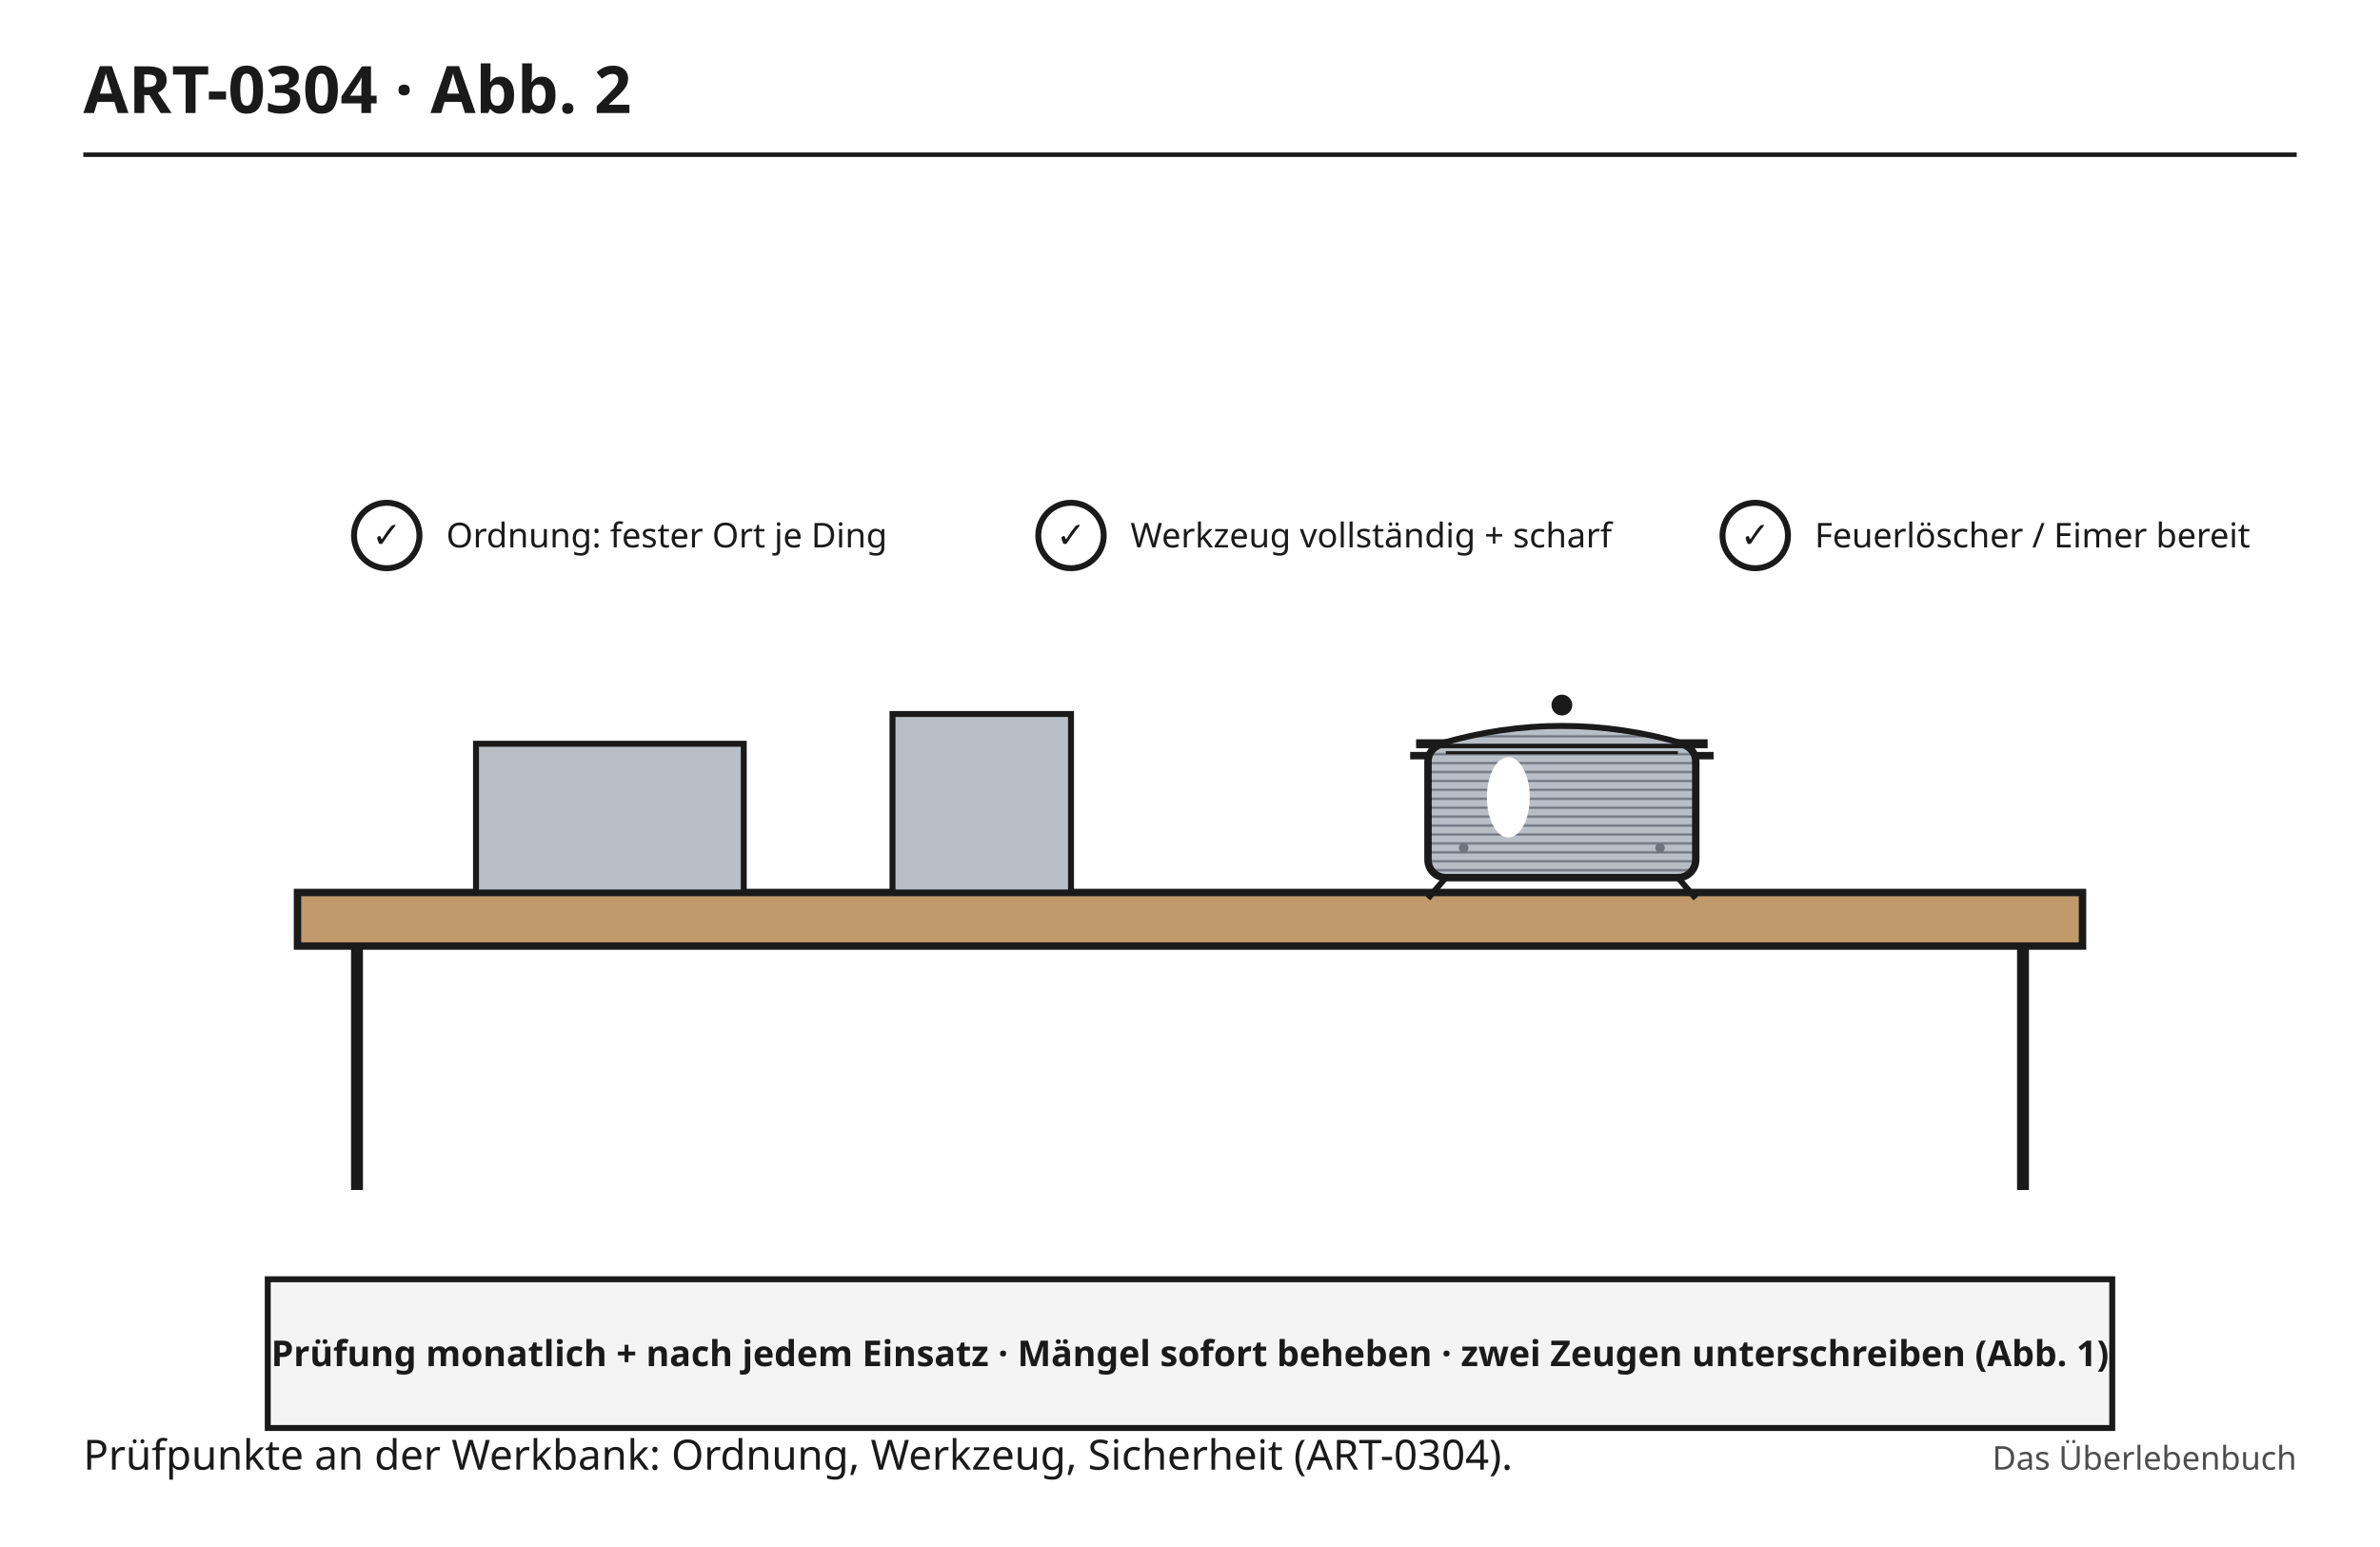
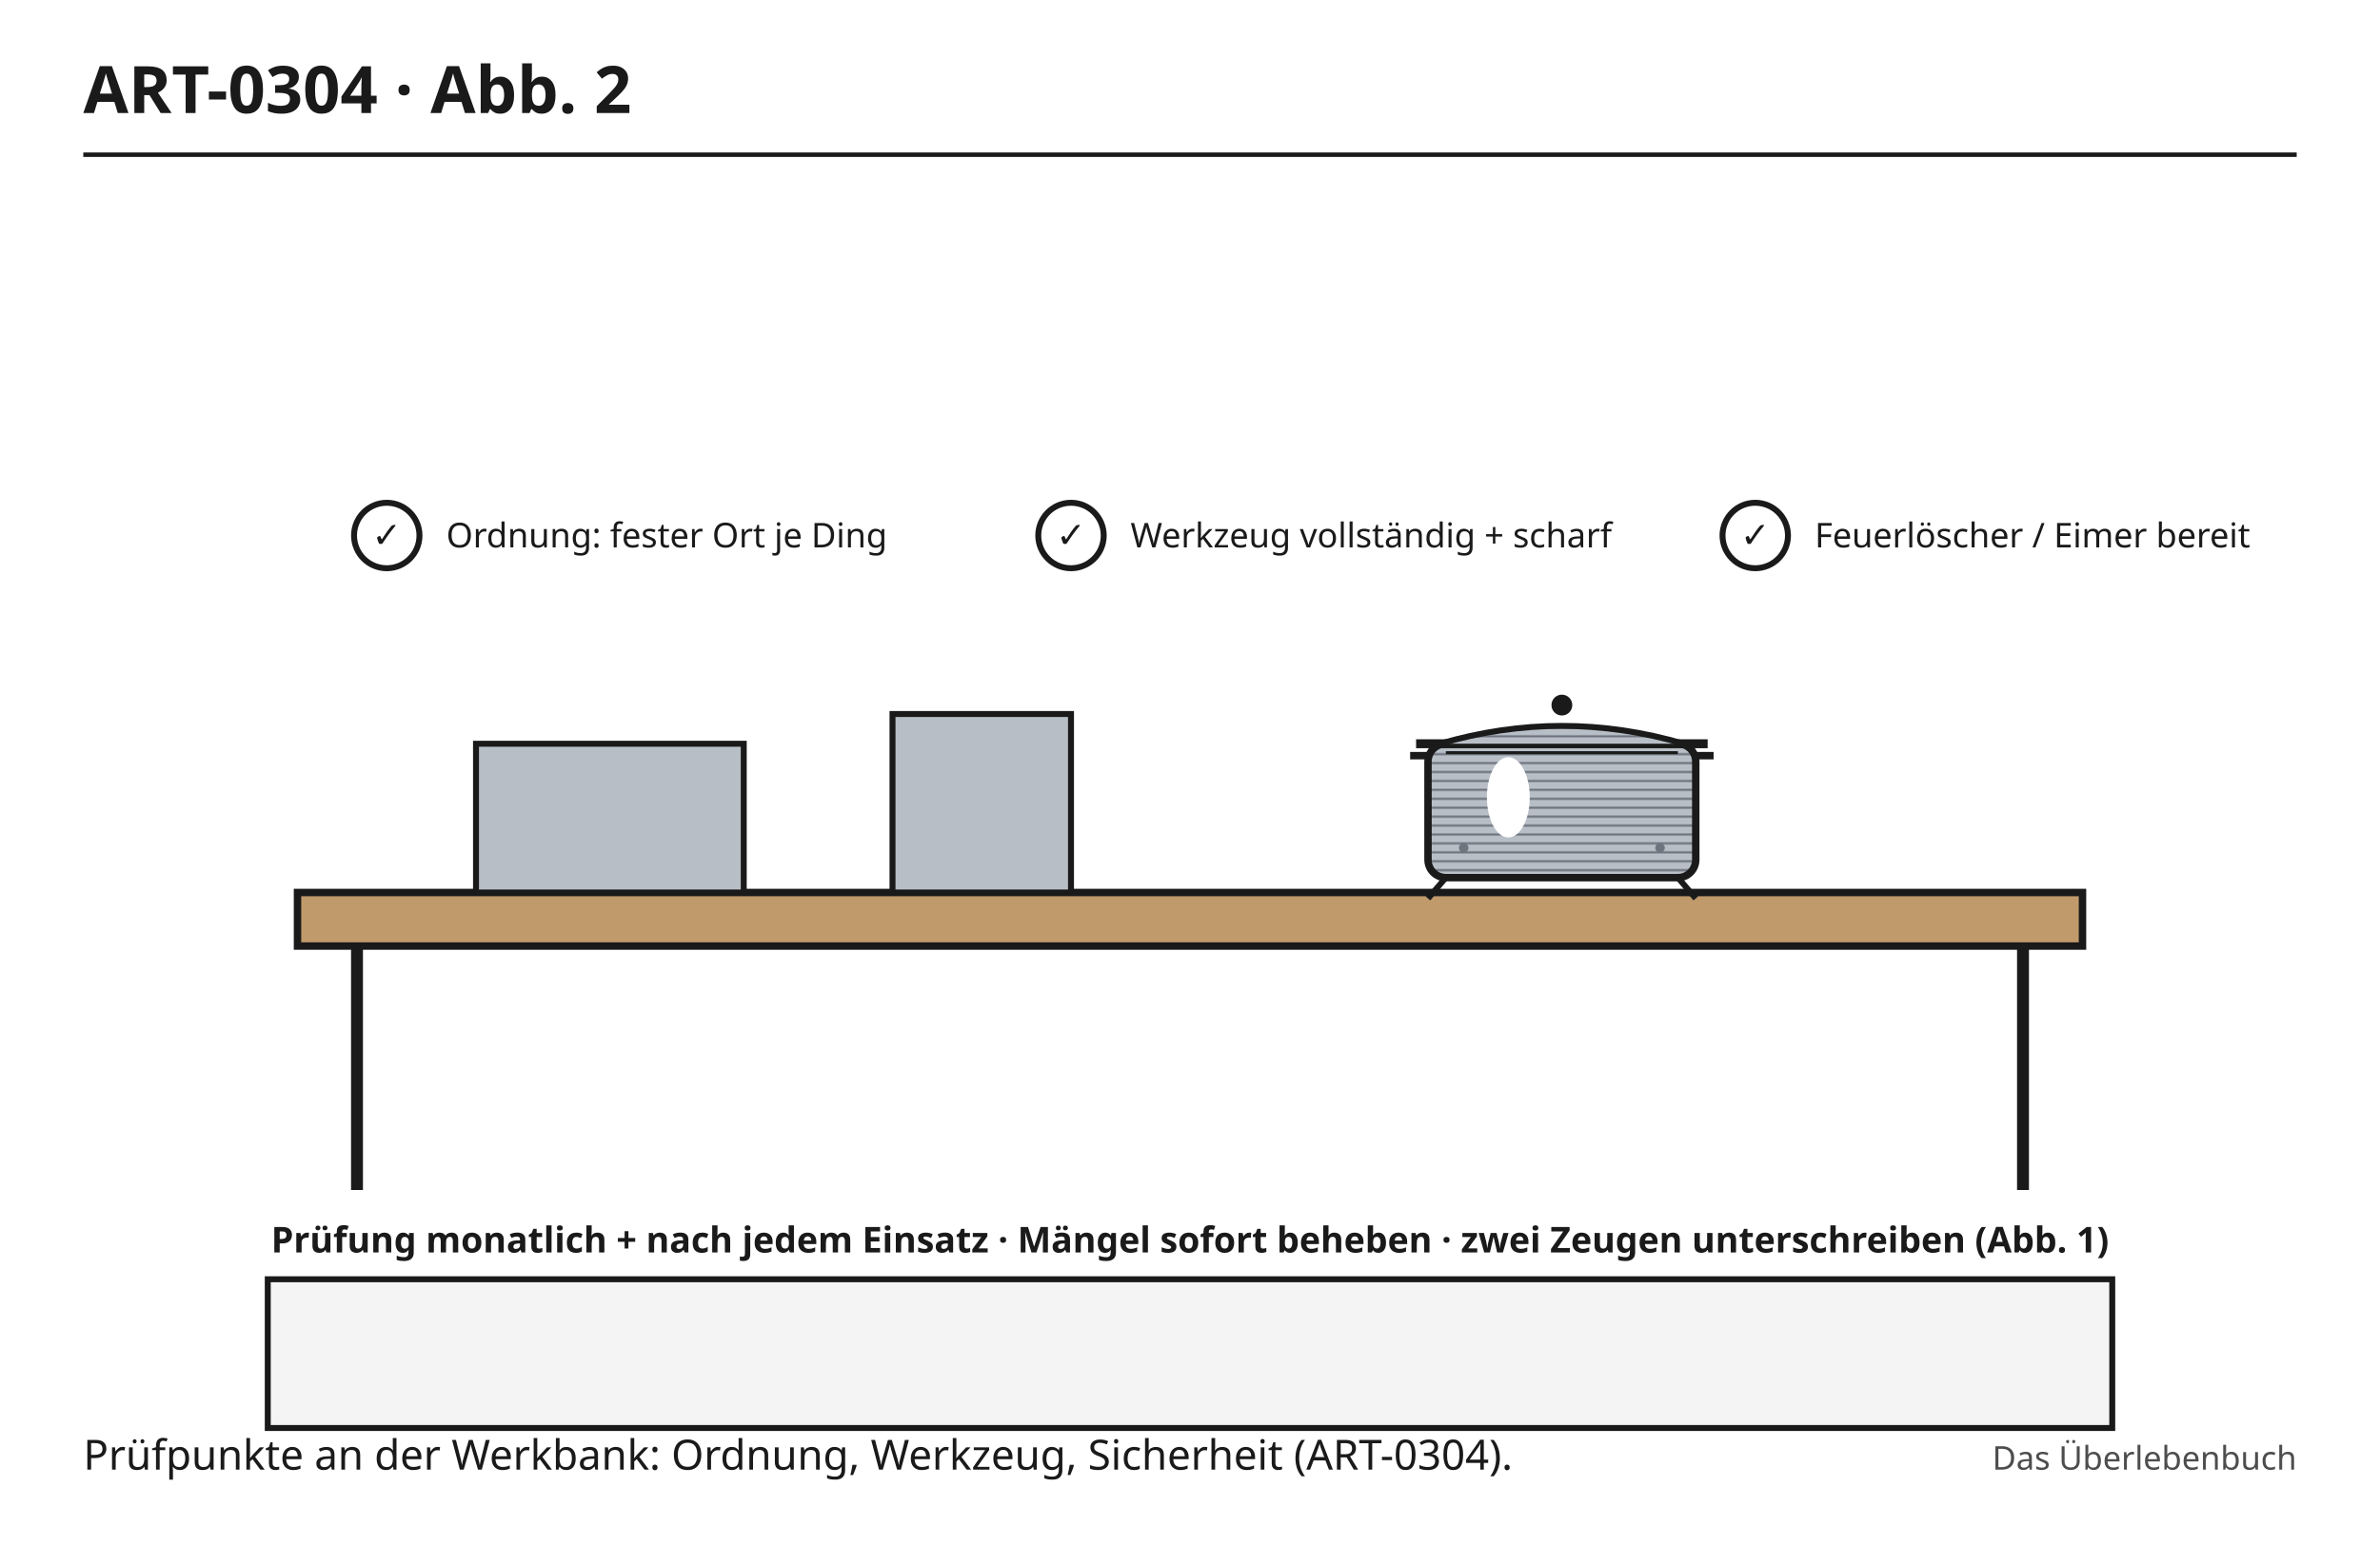
<svg xmlns="http://www.w3.org/2000/svg" viewBox="0 0 800 520" role="img" aria-label="ART-0304 · Abb. 2 – Prüfpunkte an der Werkbank: Ordnung, Werkzeug, Sicherheit (ART-0304).">
  <defs>
    <marker id="ah" markerWidth="10" markerHeight="8" refX="9" refY="4" orient="auto">
      <path d="M0 0 L10 4 L0 8 z" fill="#1a1a1a" />
    </marker>
    <marker id="ahs" markerWidth="10" markerHeight="8" refX="1" refY="4" orient="auto">
      <path d="M10 0 L0 4 L10 8 z" fill="#1a1a1a" />
    </marker>
    <pattern id="hatch" width="8" height="8" patternTransform="rotate(45)" patternUnits="userSpaceOnUse">
      <line x1="0" y1="0" x2="0" y2="8" stroke="#6e6e6e" stroke-width="1.6" />
    </pattern>
    <pattern id="cross" width="8" height="8" patternUnits="userSpaceOnUse">
      <path d="M0 0 L8 8 M8 0 L0 8" stroke="#8a8a8a" stroke-width="1" />
    </pattern>
    <pattern id="dots" width="7" height="7" patternUnits="userSpaceOnUse">
      <circle cx="2" cy="2" r="1.4" fill="#6e6e6e" />
    </pattern>
    <pattern id="wtr" width="24" height="12" patternUnits="userSpaceOnUse">
      <rect width="24" height="12" fill="#6b97bd" />
      <path d="M0 8 q 6 -5 12 0 t 12 0" fill="none" stroke="#3f6f96" stroke-width="1.4" />
    </pattern>
    <pattern id="wood" width="26" height="10" patternUnits="userSpaceOnUse">
      <rect width="26" height="10" fill="#c19a6b" />
      <path d="M0 3 q 6 -2 13 0 t 13 0 M0 7 q 7 2 13 0 t 13 0" fill="none" stroke="#7a5a3a" stroke-width="0.9" />
    </pattern>
    <pattern id="grass" width="12" height="12" patternUnits="userSpaceOnUse">
      <rect width="12" height="12" fill="#b5d1a0" />
      <path d="M2 12 L4 4 M6 12 L7 2 M10 12 L9 6" stroke="#6e6e6e" stroke-width="0.9" />
    </pattern>
    <pattern id="fabric" width="6" height="6" patternUnits="userSpaceOnUse">
      <rect width="6" height="6" fill="#e2e2e2" />
      <path d="M0 0 L6 6 M6 0 L0 6" stroke="#8a8a8a" stroke-width="0.7" />
    </pattern>
    <pattern id="metal" width="20" height="6" patternUnits="userSpaceOnUse">
      <rect width="20" height="6" fill="#b8bec6" />
      <path d="M0 1.5 h20 M0 4.5 h20" stroke="#6e747e" stroke-width="0.7" />
    </pattern>
    <pattern id="stone" width="14" height="14" patternUnits="userSpaceOnUse">
      <rect width="14" height="14" fill="#949494" />
      <circle cx="3" cy="4" r="1.1" fill="#6e6e6e" />
      <circle cx="9" cy="10" r="1.3" fill="#6e6e6e" />
      <path d="M2 11 L6 8 L12 9" stroke="#6e6e6e" stroke-width="0.7" fill="none" />
    </pattern>
  </defs>
  <rect x="0" y="0" width="800" height="520" fill="#ffffff" />
  <line x1="28" y1="52" x2="772" y2="52" stroke="#1a1a1a" stroke-width="1.5" />
  <rect x="100" y="300" width="600" height="18" fill="#c19a6b" stroke="#1a1a1a" stroke-width="2.5" />
  <line x1="120" y1="318" x2="120" y2="400" stroke="#1a1a1a" stroke-width="4" />
  <line x1="680" y1="318" x2="680" y2="400" stroke="#1a1a1a" stroke-width="4" />
  <rect x="160" y="250" width="90" height="50" fill="#b8bec6" stroke="#1a1a1a" stroke-width="2" />
  <rect x="300" y="240" width="60" height="60" fill="#b8bec6" stroke="#1a1a1a" stroke-width="2" />
  <rect x="480" y="250" width="90" height="45" fill="url(#metal)" stroke="#1a1a1a" stroke-width="2.5" rx="6" />
  <line x1="474" y1="254" x2="480" y2="254" stroke="#1a1a1a" stroke-width="2.5" />
  <line x1="576" y1="254" x2="570" y2="254" stroke="#1a1a1a" stroke-width="2.5" />
  <line x1="476" y1="250" x2="574" y2="250" stroke="#1a1a1a" stroke-width="3" />
  <line x1="486" y1="253" x2="564" y2="253" stroke="#1a1a1a" stroke-width="1" />
  <circle cx="492" cy="285" r="1.6" fill="#6e747e" stroke="none" />
  <circle cx="558" cy="285" r="1.6" fill="#6e747e" stroke="none" />
  <line x1="486" y1="295" x2="480" y2="302" stroke="#1a1a1a" stroke-width="2" />
  <line x1="564" y1="295" x2="570" y2="302" stroke="#1a1a1a" stroke-width="2" />
  <path d="M484 250 Q 525 238 566 250" fill="url(#metal)" stroke="#1a1a1a" stroke-width="2" />
  <circle cx="525" cy="237" r="3" fill="#1a1a1a" stroke="#1a1a1a" stroke-width="1" />
  <ellipse cx="507" cy="268" rx="7.2" ry="13.5" fill="#ffffff" stroke="none" />
  <circle cx="130" cy="180" r="11" fill="#ffffff" stroke="#1a1a1a" stroke-width="2" />
  <circle cx="360" cy="180" r="11" fill="#ffffff" stroke="#1a1a1a" stroke-width="2" />
  <circle cx="590" cy="180" r="11" fill="#ffffff" stroke="#1a1a1a" stroke-width="2" />
  <rect x="90" y="430" width="620" height="50" fill="#f4f4f4" stroke="#1a1a1a" stroke-width="2" />
  <text x="28" y="38" font-family="sans-serif" font-size="22" text-anchor="start" font-weight="bold" fill="#1a1a1a">ART-0304 · Abb. 2</text>
  <text x="130" y="184" font-family="sans-serif" font-size="12" text-anchor="middle" font-weight="bold" fill="#1a1a1a">✓</text>
  <text x="150" y="184" font-family="sans-serif" font-size="11.5" text-anchor="start" font-weight="normal" fill="#1a1a1a">Ordnung: fester Ort je Ding</text>
  <text x="360" y="184" font-family="sans-serif" font-size="12" text-anchor="middle" font-weight="bold" fill="#1a1a1a">✓</text>
  <text x="380" y="184" font-family="sans-serif" font-size="11.5" text-anchor="start" font-weight="normal" fill="#1a1a1a">Werkzeug vollständig + scharf</text>
  <text x="590" y="184" font-family="sans-serif" font-size="12" text-anchor="middle" font-weight="bold" fill="#1a1a1a">✓</text>
  <text x="610" y="184" font-family="sans-serif" font-size="11.5" text-anchor="start" font-weight="normal" fill="#1a1a1a">Feuerlöscher / Eimer bereit</text>
-   <text x="400" y="459.2" font-family="sans-serif" font-size="12" text-anchor="middle" font-weight="bold" fill="#1a1a1a">Prüfung monatlich + nach jedem Einsatz · Mängel sofort beheben · zwei Zeugen unterschreiben (Abb. 1)</text>
+   <text x="400" y="421.0" font-family="sans-serif" font-size="12" text-anchor="middle" font-weight="bold" fill="#1a1a1a">Prüfung monatlich + nach jedem Einsatz · Mängel sofort beheben · zwei Zeugen unterschreiben (Abb. 1)</text>
  <text x="28" y="494" font-family="sans-serif" font-size="14" text-anchor="start" font-weight="normal" fill="#1a1a1a">Prüfpunkte an der Werkbank: Ordnung, Werkzeug, Sicherheit (ART-0304).</text>
  <text x="772" y="494" font-family="sans-serif" font-size="11" text-anchor="end" font-weight="normal" fill="#4d4d4d">Das Überlebenbuch</text>
</svg>
